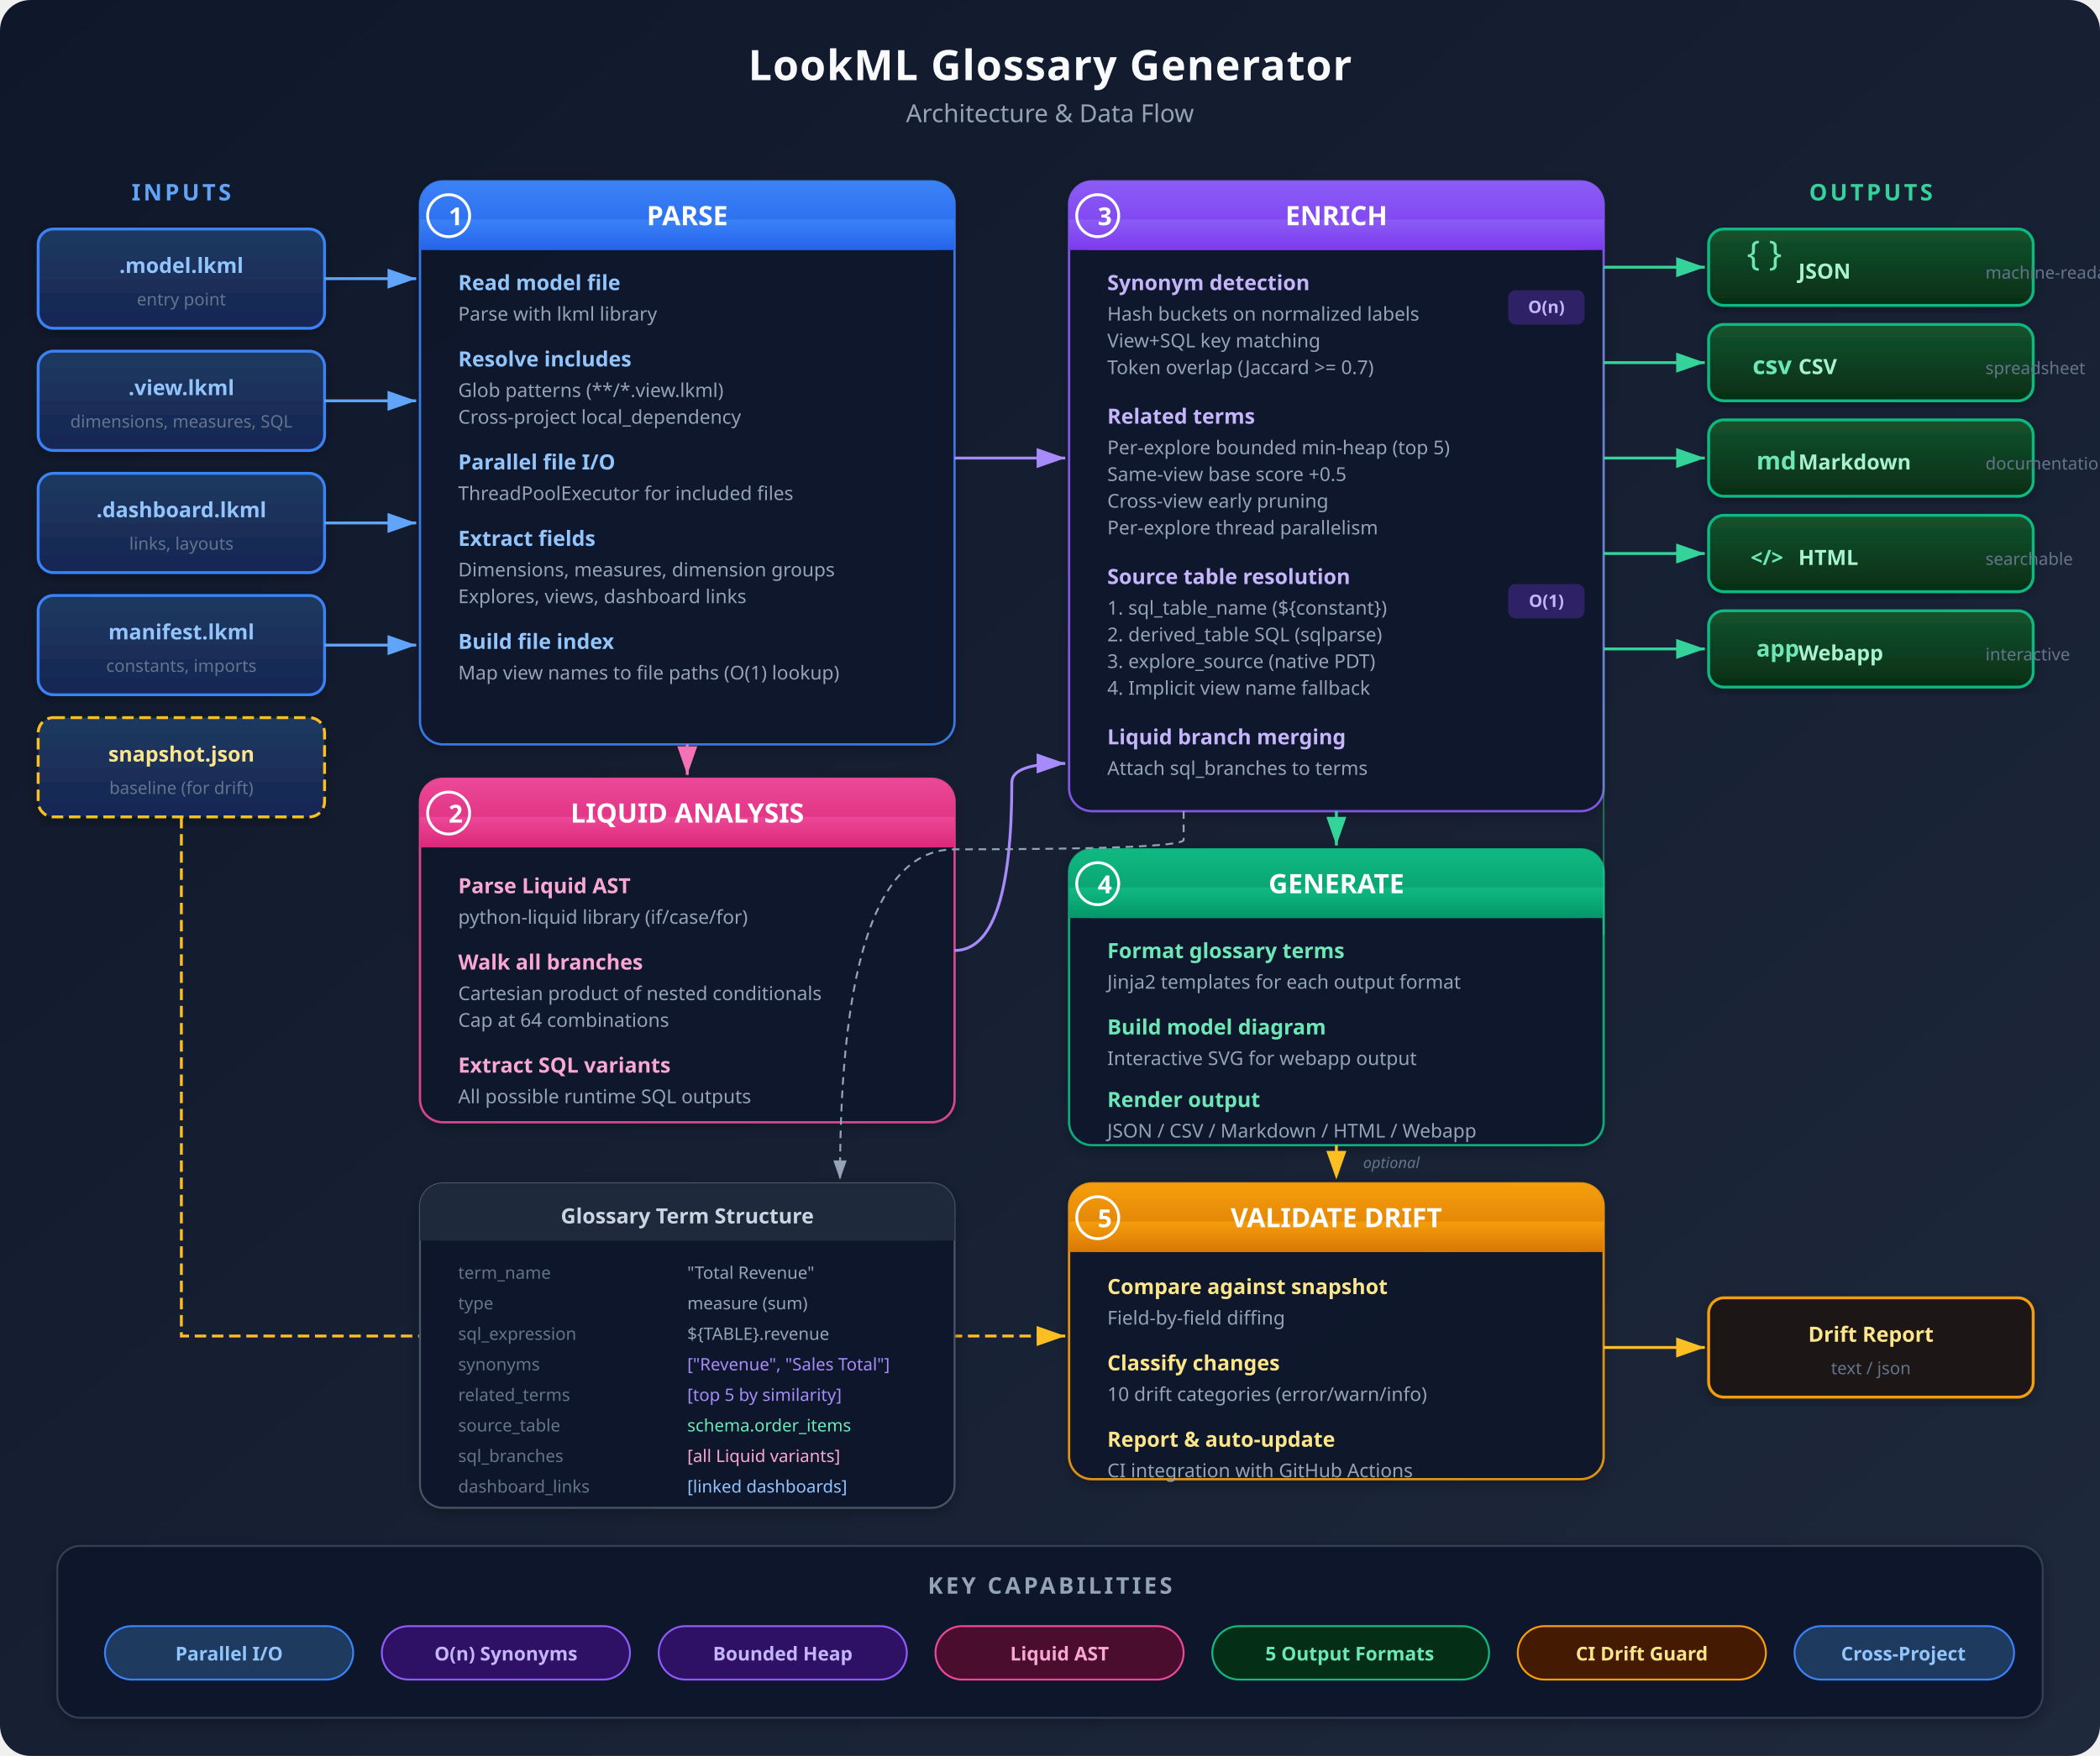
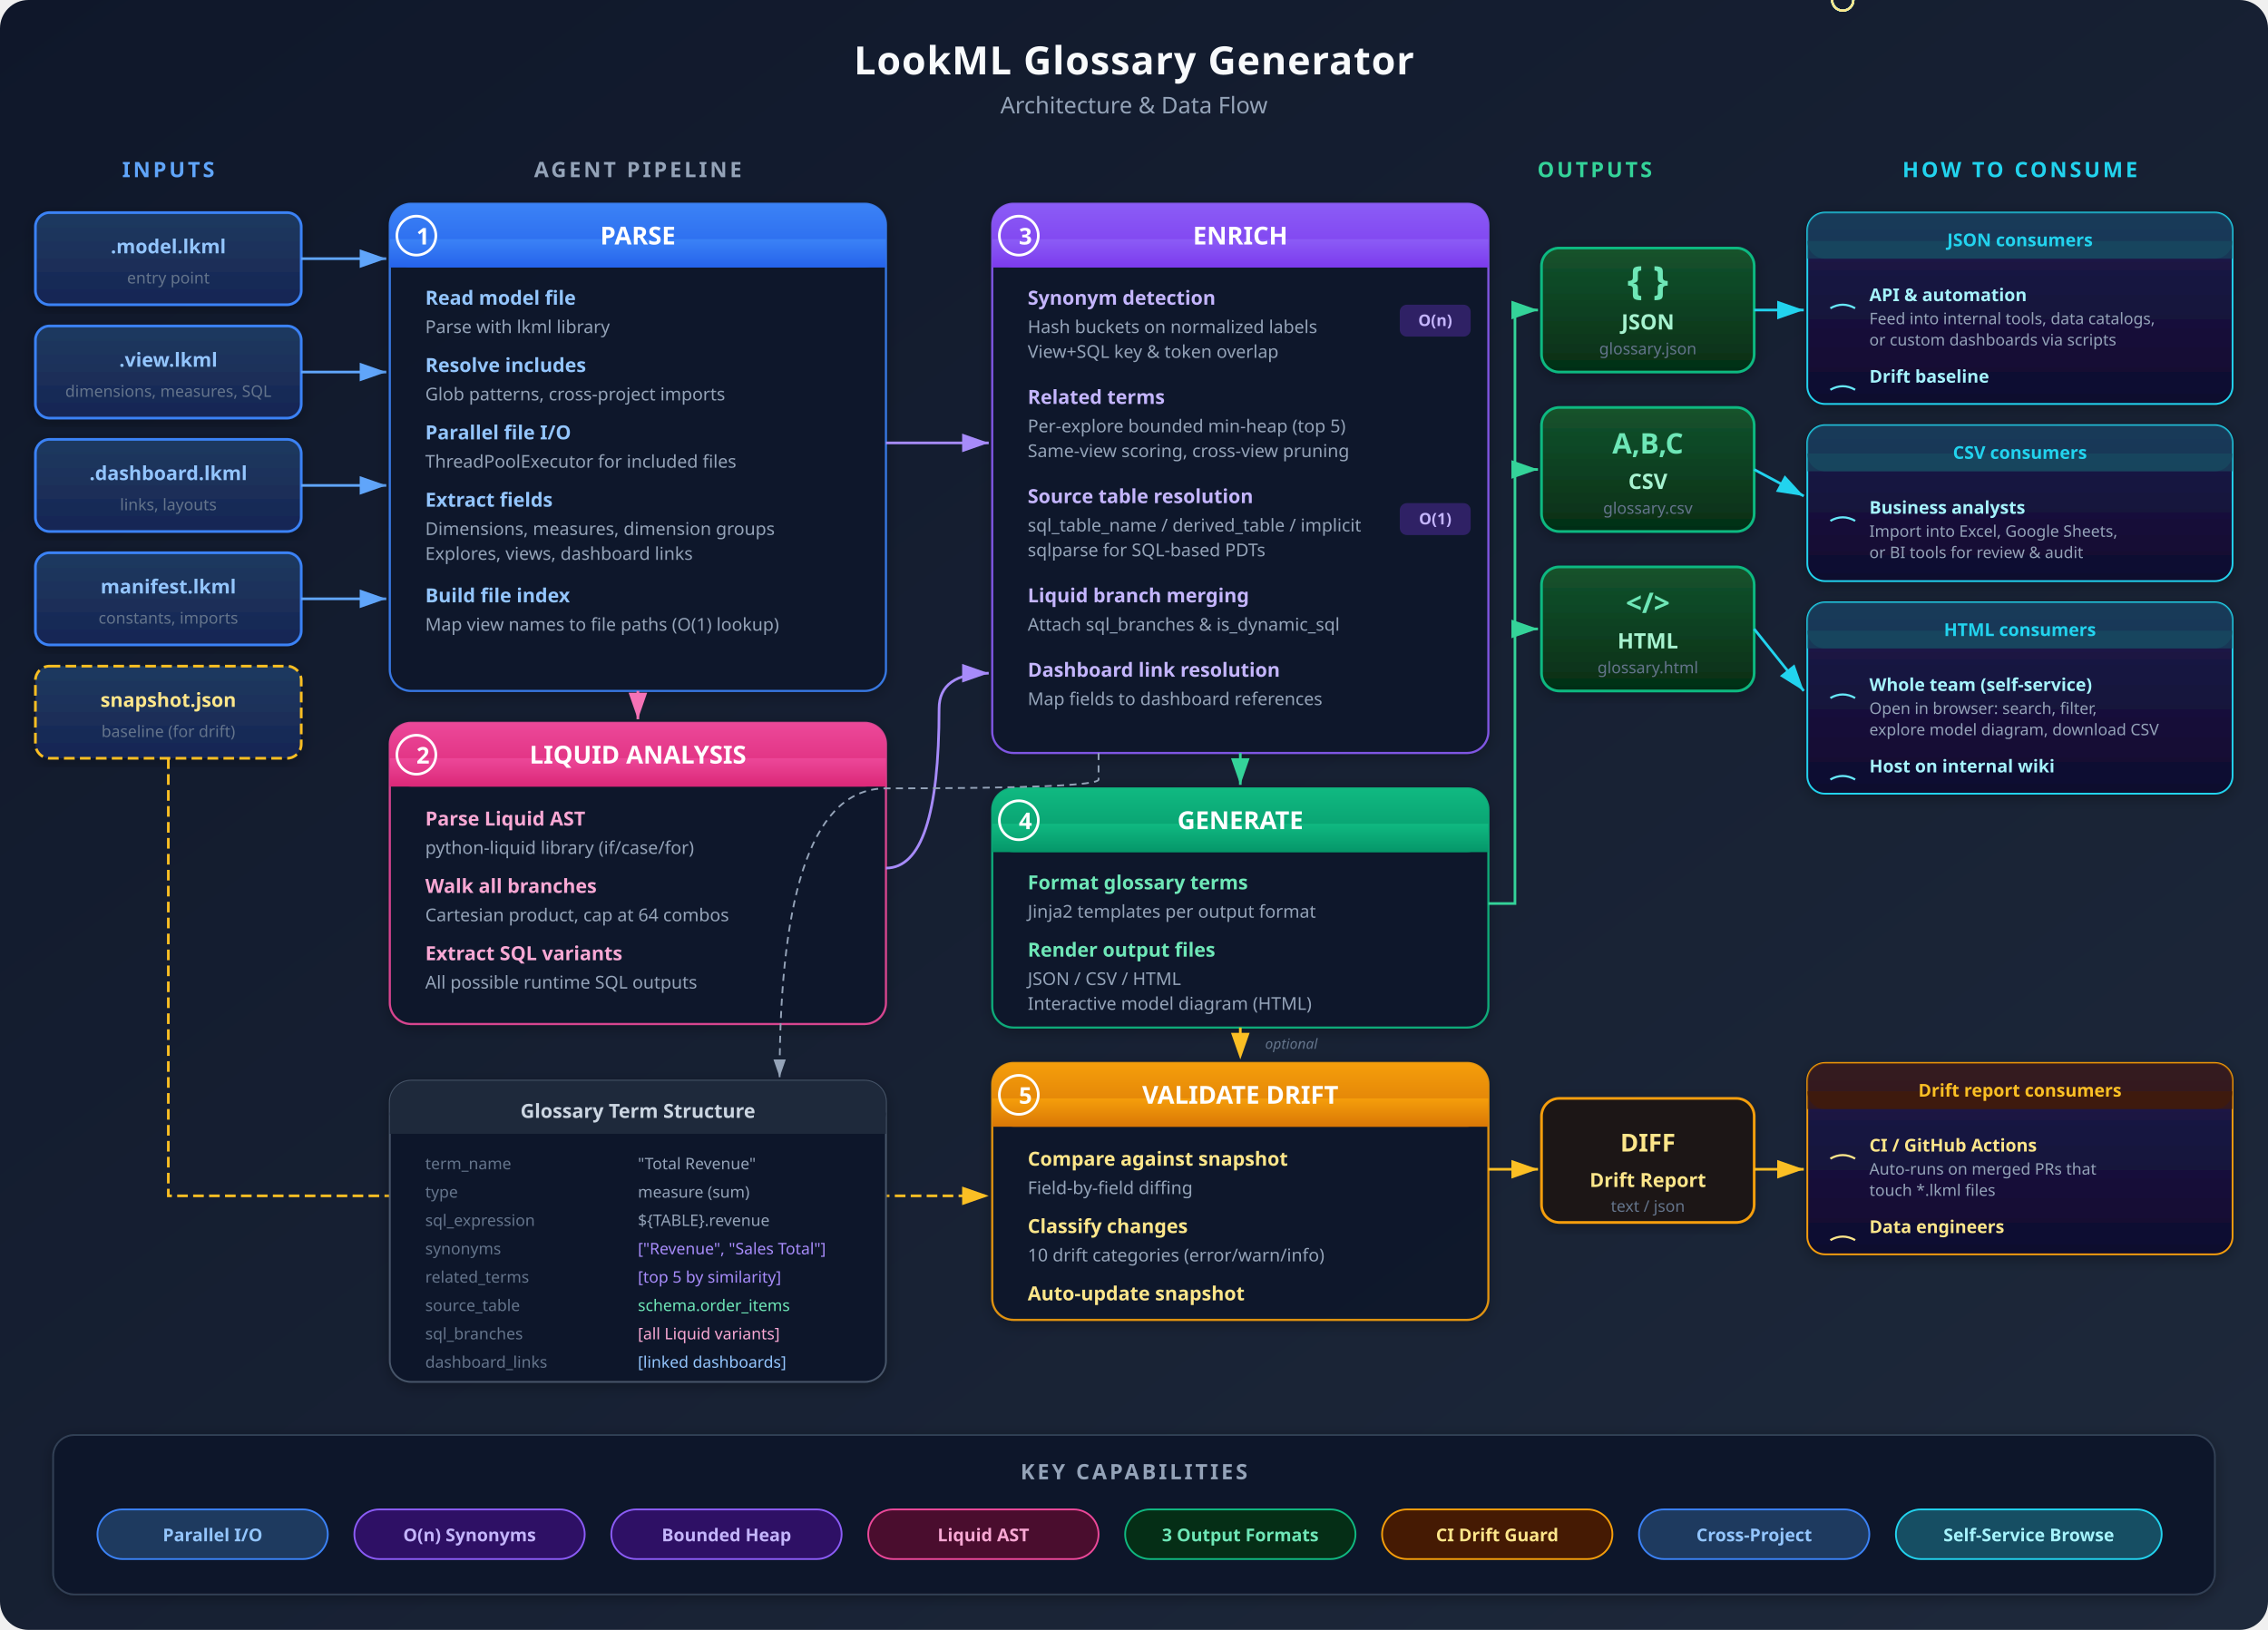
- <svg xmlns="http://www.w3.org/2000/svg" viewBox="0 0 1100 920" font-family="'Segoe UI', system-ui, -apple-system, sans-serif">
+ <svg xmlns="http://www.w3.org/2000/svg" viewBox="0 0 1280 920" font-family="'Segoe UI', system-ui, -apple-system, sans-serif">
  <defs>
    <linearGradient id="bgGrad" x1="0%" y1="0%" x2="100%" y2="100%">
      <stop offset="0%" style="stop-color:#0f172a" />
      <stop offset="100%" style="stop-color:#1e293b" />
    </linearGradient>
    <linearGradient id="parseGrad" x1="0%" y1="0%" x2="0%" y2="100%">
      <stop offset="0%" style="stop-color:#3b82f6" />
      <stop offset="100%" style="stop-color:#2563eb" />
    </linearGradient>
    <linearGradient id="enrichGrad" x1="0%" y1="0%" x2="0%" y2="100%">
      <stop offset="0%" style="stop-color:#8b5cf6" />
      <stop offset="100%" style="stop-color:#7c3aed" />
    </linearGradient>
    <linearGradient id="liquidGrad" x1="0%" y1="0%" x2="0%" y2="100%">
      <stop offset="0%" style="stop-color:#ec4899" />
      <stop offset="100%" style="stop-color:#db2777" />
    </linearGradient>
    <linearGradient id="genGrad" x1="0%" y1="0%" x2="0%" y2="100%">
      <stop offset="0%" style="stop-color:#10b981" />
      <stop offset="100%" style="stop-color:#059669" />
    </linearGradient>
    <linearGradient id="driftGrad" x1="0%" y1="0%" x2="0%" y2="100%">
      <stop offset="0%" style="stop-color:#f59e0b" />
      <stop offset="100%" style="stop-color:#d97706" />
    </linearGradient>
    <linearGradient id="inputGrad" x1="0%" y1="0%" x2="0%" y2="100%">
      <stop offset="0%" style="stop-color:#1e3a5f" />
      <stop offset="100%" style="stop-color:#172554" />
    </linearGradient>
    <linearGradient id="outputGrad" x1="0%" y1="0%" x2="0%" y2="100%">
      <stop offset="0%" style="stop-color:#14532d" />
      <stop offset="100%" style="stop-color:#052e16" />
    </linearGradient>
-     <filter id="glow">
-       <feGaussianBlur stdDeviation="3" result="blur" />
-       <feMerge>
-         <feMergeNode in="blur" />
-         <feMergeNode in="SourceGraphic" />
-       </feMerge>
-     </filter>
+     <linearGradient id="userGrad" x1="0%" y1="0%" x2="0%" y2="100%">
+       <stop offset="0%" style="stop-color:#1e1b4b" />
+       <stop offset="100%" style="stop-color:#0f0a2e" />
+     </linearGradient>
    <filter id="shadow">
      <feDropShadow dx="0" dy="2" stdDeviation="4" flood-color="#000" flood-opacity="0.3" />
    </filter>
    <marker id="arrowBlue" markerWidth="10" markerHeight="7" refX="10" refY="3.5" orient="auto">
      <polygon points="0 0, 10 3.5, 0 7" fill="#60a5fa" />
    </marker>
    <marker id="arrowPurple" markerWidth="10" markerHeight="7" refX="10" refY="3.5" orient="auto">
      <polygon points="0 0, 10 3.5, 0 7" fill="#a78bfa" />
    </marker>
    <marker id="arrowGreen" markerWidth="10" markerHeight="7" refX="10" refY="3.5" orient="auto">
      <polygon points="0 0, 10 3.5, 0 7" fill="#34d399" />
    </marker>
    <marker id="arrowAmber" markerWidth="10" markerHeight="7" refX="10" refY="3.5" orient="auto">
      <polygon points="0 0, 10 3.5, 0 7" fill="#fbbf24" />
    </marker>
    <marker id="arrowPink" markerWidth="10" markerHeight="7" refX="10" refY="3.5" orient="auto">
      <polygon points="0 0, 10 3.5, 0 7" fill="#f472b6" />
    </marker>
    <marker id="arrowWhite" markerWidth="10" markerHeight="7" refX="10" refY="3.5" orient="auto">
      <polygon points="0 0, 10 3.5, 0 7" fill="#94a3b8" />
    </marker>
+     <marker id="arrowCyan" markerWidth="10" markerHeight="7" refX="10" refY="3.5" orient="auto">
+       <polygon points="0 0, 10 3.5, 0 7" fill="#22d3ee" />
+     </marker>
  </defs>
-   <rect width="1100" height="920" rx="16" fill="url(#bgGrad)" />
-   <text x="550" y="42" text-anchor="middle" fill="#f8fafc" font-size="22" font-weight="700" letter-spacing="0.5">LookML Glossary Generator</text>
-   <text x="550" y="64" text-anchor="middle" fill="#94a3b8" font-size="13">Architecture &amp; Data Flow</text>
-   <text x="95" y="105" text-anchor="middle" fill="#60a5fa" font-size="12" font-weight="600" letter-spacing="1.5">INPUTS</text>
+   <rect width="1280" height="920" rx="16" fill="url(#bgGrad)" />
+   <text x="640" y="42" text-anchor="middle" fill="#f8fafc" font-size="22" font-weight="700" letter-spacing="0.5">LookML Glossary Generator</text>
+   <text x="640" y="64" text-anchor="middle" fill="#94a3b8" font-size="13">Architecture &amp; Data Flow</text>
+   <text x="95" y="100" text-anchor="middle" fill="#60a5fa" font-size="12" font-weight="600" letter-spacing="1.5">INPUTS</text>
+   <text x="360" y="100" text-anchor="middle" fill="#94a3b8" font-size="12" font-weight="600" letter-spacing="1.5">AGENT PIPELINE</text>
+   <text x="900" y="100" text-anchor="middle" fill="#34d399" font-size="12" font-weight="600" letter-spacing="1.5">OUTPUTS</text>
+   <text x="1140" y="100" text-anchor="middle" fill="#22d3ee" font-size="12" font-weight="600" letter-spacing="1.5">HOW TO CONSUME</text>
  <rect x="20" y="120" width="150" height="52" rx="8" fill="url(#inputGrad)" stroke="#3b82f6" stroke-width="1.5" filter="url(#shadow)" />
  <text x="95" y="143" text-anchor="middle" fill="#93c5fd" font-size="11" font-weight="600">.model.lkml</text>
  <text x="95" y="160" text-anchor="middle" fill="#64748b" font-size="9">entry point</text>
  <rect x="20" y="184" width="150" height="52" rx="8" fill="url(#inputGrad)" stroke="#3b82f6" stroke-width="1.5" filter="url(#shadow)" />
  <text x="95" y="207" text-anchor="middle" fill="#93c5fd" font-size="11" font-weight="600">.view.lkml</text>
  <text x="95" y="224" text-anchor="middle" fill="#64748b" font-size="9">dimensions, measures, SQL</text>
  <rect x="20" y="248" width="150" height="52" rx="8" fill="url(#inputGrad)" stroke="#3b82f6" stroke-width="1.5" filter="url(#shadow)" />
  <text x="95" y="271" text-anchor="middle" fill="#93c5fd" font-size="11" font-weight="600">.dashboard.lkml</text>
  <text x="95" y="288" text-anchor="middle" fill="#64748b" font-size="9">links, layouts</text>
  <rect x="20" y="312" width="150" height="52" rx="8" fill="url(#inputGrad)" stroke="#3b82f6" stroke-width="1.5" filter="url(#shadow)" />
  <text x="95" y="335" text-anchor="middle" fill="#93c5fd" font-size="11" font-weight="600">manifest.lkml</text>
  <text x="95" y="352" text-anchor="middle" fill="#64748b" font-size="9">constants, imports</text>
  <rect x="20" y="376" width="150" height="52" rx="8" fill="url(#inputGrad)" stroke="#fbbf24" stroke-width="1.5" stroke-dasharray="6,3" filter="url(#shadow)" />
  <text x="95" y="399" text-anchor="middle" fill="#fde68a" font-size="11" font-weight="600">snapshot.json</text>
  <text x="95" y="416" text-anchor="middle" fill="#64748b" font-size="9">baseline (for drift)</text>
-   <rect x="220" y="95" width="280" height="295" rx="12" fill="#0f172a" stroke="#3b82f6" stroke-width="1.2" opacity="0.9" filter="url(#shadow)" />
-   <rect x="220" y="95" width="280" height="36" rx="12" fill="url(#parseGrad)" />
-   <rect x="220" y="115" width="280" height="16" fill="url(#parseGrad)" />
-   <text x="235" y="118" fill="#fff" font-size="13" font-weight="700">1</text>
-   <circle cx="235" cy="113" r="11" fill="none" stroke="#fff" stroke-width="1.5" />
-   <text x="360" y="118" text-anchor="middle" fill="#fff" font-size="14" font-weight="600">PARSE</text>
-   <text x="240" y="152" fill="#93c5fd" font-size="11" font-weight="600">Read model file</text>
-   <text x="240" y="168" fill="#94a3b8" font-size="10">Parse with lkml library</text>
-   <text x="240" y="192" fill="#93c5fd" font-size="11" font-weight="600">Resolve includes</text>
-   <text x="240" y="208" fill="#94a3b8" font-size="10">Glob patterns (**/*.view.lkml)</text>
-   <text x="240" y="222" fill="#94a3b8" font-size="10">Cross-project local_dependency</text>
-   <text x="240" y="246" fill="#93c5fd" font-size="11" font-weight="600">Parallel file I/O</text>
-   <text x="240" y="262" fill="#94a3b8" font-size="10">ThreadPoolExecutor for included files</text>
+   <line x1="170" y1="146" x2="218" y2="146" stroke="#60a5fa" stroke-width="1.5" marker-end="url(#arrowBlue)" />
+   <line x1="170" y1="210" x2="218" y2="210" stroke="#60a5fa" stroke-width="1.5" marker-end="url(#arrowBlue)" />
+   <line x1="170" y1="274" x2="218" y2="274" stroke="#60a5fa" stroke-width="1.5" marker-end="url(#arrowBlue)" />
+   <line x1="170" y1="338" x2="218" y2="338" stroke="#60a5fa" stroke-width="1.5" marker-end="url(#arrowBlue)" />
+   <rect x="220" y="115" width="280" height="275" rx="12" fill="#0f172a" stroke="#3b82f6" stroke-width="1.2" opacity="0.9" filter="url(#shadow)" />
+   <rect x="220" y="115" width="280" height="36" rx="12" fill="url(#parseGrad)" />
+   <rect x="220" y="135" width="280" height="16" fill="url(#parseGrad)" />
+   <text x="235" y="138" fill="#fff" font-size="13" font-weight="700">1</text>
+   <circle cx="235" cy="133" r="11" fill="none" stroke="#fff" stroke-width="1.5" />
+   <text x="360" y="138" text-anchor="middle" fill="#fff" font-size="14" font-weight="600">PARSE</text>
+   <text x="240" y="172" fill="#93c5fd" font-size="11" font-weight="600">Read model file</text>
+   <text x="240" y="188" fill="#94a3b8" font-size="10">Parse with lkml library</text>
+   <text x="240" y="210" fill="#93c5fd" font-size="11" font-weight="600">Resolve includes</text>
+   <text x="240" y="226" fill="#94a3b8" font-size="10">Glob patterns, cross-project imports</text>
+   <text x="240" y="248" fill="#93c5fd" font-size="11" font-weight="600">Parallel file I/O</text>
+   <text x="240" y="264" fill="#94a3b8" font-size="10">ThreadPoolExecutor for included files</text>
  <text x="240" y="286" fill="#93c5fd" font-size="11" font-weight="600">Extract fields</text>
  <text x="240" y="302" fill="#94a3b8" font-size="10">Dimensions, measures, dimension groups</text>
  <text x="240" y="316" fill="#94a3b8" font-size="10">Explores, views, dashboard links</text>
  <text x="240" y="340" fill="#93c5fd" font-size="11" font-weight="600">Build file index</text>
  <text x="240" y="356" fill="#94a3b8" font-size="10">Map view names to file paths (O(1) lookup)</text>
-   <line x1="170" y1="146" x2="218" y2="146" stroke="#60a5fa" stroke-width="1.5" marker-end="url(#arrowBlue)" />
-   <line x1="170" y1="210" x2="218" y2="210" stroke="#60a5fa" stroke-width="1.5" marker-end="url(#arrowBlue)" />
-   <line x1="170" y1="274" x2="218" y2="274" stroke="#60a5fa" stroke-width="1.5" marker-end="url(#arrowBlue)" />
-   <line x1="170" y1="338" x2="218" y2="338" stroke="#60a5fa" stroke-width="1.5" marker-end="url(#arrowBlue)" />
-   <rect x="220" y="408" width="280" height="180" rx="12" fill="#0f172a" stroke="#ec4899" stroke-width="1.2" opacity="0.9" filter="url(#shadow)" />
+   <rect x="220" y="408" width="280" height="170" rx="12" fill="#0f172a" stroke="#ec4899" stroke-width="1.2" opacity="0.9" filter="url(#shadow)" />
  <rect x="220" y="408" width="280" height="36" rx="12" fill="url(#liquidGrad)" />
  <rect x="220" y="428" width="280" height="16" fill="url(#liquidGrad)" />
  <text x="235" y="431" fill="#fff" font-size="13" font-weight="700">2</text>
  <circle cx="235" cy="426" r="11" fill="none" stroke="#fff" stroke-width="1.5" />
  <text x="360" y="431" text-anchor="middle" fill="#fff" font-size="14" font-weight="600">LIQUID ANALYSIS</text>
-   <text x="240" y="468" fill="#f9a8d4" font-size="11" font-weight="600">Parse Liquid AST</text>
-   <text x="240" y="484" fill="#94a3b8" font-size="10">python-liquid library (if/case/for)</text>
-   <text x="240" y="508" fill="#f9a8d4" font-size="11" font-weight="600">Walk all branches</text>
-   <text x="240" y="524" fill="#94a3b8" font-size="10">Cartesian product of nested conditionals</text>
-   <text x="240" y="538" fill="#94a3b8" font-size="10">Cap at 64 combinations</text>
-   <text x="240" y="562" fill="#f9a8d4" font-size="11" font-weight="600">Extract SQL variants</text>
-   <text x="240" y="578" fill="#94a3b8" font-size="10">All possible runtime SQL outputs</text>
+   <text x="240" y="466" fill="#f9a8d4" font-size="11" font-weight="600">Parse Liquid AST</text>
+   <text x="240" y="482" fill="#94a3b8" font-size="10">python-liquid library (if/case/for)</text>
+   <text x="240" y="504" fill="#f9a8d4" font-size="11" font-weight="600">Walk all branches</text>
+   <text x="240" y="520" fill="#94a3b8" font-size="10">Cartesian product, cap at 64 combos</text>
+   <text x="240" y="542" fill="#f9a8d4" font-size="11" font-weight="600">Extract SQL variants</text>
+   <text x="240" y="558" fill="#94a3b8" font-size="10">All possible runtime SQL outputs</text>
  <line x1="360" y1="390" x2="360" y2="406" stroke="#f472b6" stroke-width="1.5" marker-end="url(#arrowPink)" />
-   <rect x="560" y="95" width="280" height="330" rx="12" fill="#0f172a" stroke="#8b5cf6" stroke-width="1.2" opacity="0.9" filter="url(#shadow)" />
-   <rect x="560" y="95" width="280" height="36" rx="12" fill="url(#enrichGrad)" />
-   <rect x="560" y="115" width="280" height="16" fill="url(#enrichGrad)" />
-   <text x="575" y="118" fill="#fff" font-size="13" font-weight="700">3</text>
-   <circle cx="575" cy="113" r="11" fill="none" stroke="#fff" stroke-width="1.5" />
-   <text x="700" y="118" text-anchor="middle" fill="#fff" font-size="14" font-weight="600">ENRICH</text>
-   <text x="580" y="152" fill="#c4b5fd" font-size="11" font-weight="600">Synonym detection</text>
-   <text x="580" y="168" fill="#94a3b8" font-size="10">Hash buckets on normalized labels</text>
-   <text x="580" y="182" fill="#94a3b8" font-size="10">View+SQL key matching</text>
-   <text x="580" y="196" fill="#94a3b8" font-size="10">Token overlap (Jaccard &gt;= 0.7)</text>
-   <rect x="790" y="152" width="40" height="18" rx="4" fill="#7c3aed" opacity="0.3" />
-   <text x="810" y="164" text-anchor="middle" fill="#c4b5fd" font-size="9" font-weight="600">O(n)</text>
-   <text x="580" y="222" fill="#c4b5fd" font-size="11" font-weight="600">Related terms</text>
-   <text x="580" y="238" fill="#94a3b8" font-size="10">Per-explore bounded min-heap (top 5)</text>
-   <text x="580" y="252" fill="#94a3b8" font-size="10">Same-view base score +0.5</text>
-   <text x="580" y="266" fill="#94a3b8" font-size="10">Cross-view early pruning</text>
-   <text x="580" y="280" fill="#94a3b8" font-size="10">Per-explore thread parallelism</text>
-   <text x="580" y="306" fill="#c4b5fd" font-size="11" font-weight="600">Source table resolution</text>
-   <text x="580" y="322" fill="#94a3b8" font-size="10">1. sql_table_name (${constant})</text>
-   <text x="580" y="336" fill="#94a3b8" font-size="10">2. derived_table SQL (sqlparse)</text>
-   <text x="580" y="350" fill="#94a3b8" font-size="10">3. explore_source (native PDT)</text>
-   <text x="580" y="364" fill="#94a3b8" font-size="10">4. Implicit view name fallback</text>
-   <rect x="790" y="306" width="40" height="18" rx="4" fill="#7c3aed" opacity="0.3" />
-   <text x="810" y="318" text-anchor="middle" fill="#c4b5fd" font-size="9" font-weight="600">O(1)</text>
-   <text x="580" y="390" fill="#c4b5fd" font-size="11" font-weight="600">Liquid branch merging</text>
-   <text x="580" y="406" fill="#94a3b8" font-size="10">Attach sql_branches to terms</text>
-   <line x1="500" y1="240" x2="558" y2="240" stroke="#a78bfa" stroke-width="1.5" marker-end="url(#arrowPurple)" />
-   <path d="M 500 498 Q 530 498 530 410 Q 530 400 558 400" fill="none" stroke="#a78bfa" stroke-width="1.5" marker-end="url(#arrowPurple)" />
-   <rect x="560" y="445" width="280" height="155" rx="12" fill="#0f172a" stroke="#10b981" stroke-width="1.2" opacity="0.9" filter="url(#shadow)" />
+   <rect x="560" y="115" width="280" height="310" rx="12" fill="#0f172a" stroke="#8b5cf6" stroke-width="1.2" opacity="0.9" filter="url(#shadow)" />
+   <rect x="560" y="115" width="280" height="36" rx="12" fill="url(#enrichGrad)" />
+   <rect x="560" y="135" width="280" height="16" fill="url(#enrichGrad)" />
+   <text x="575" y="138" fill="#fff" font-size="13" font-weight="700">3</text>
+   <circle cx="575" cy="133" r="11" fill="none" stroke="#fff" stroke-width="1.5" />
+   <text x="700" y="138" text-anchor="middle" fill="#fff" font-size="14" font-weight="600">ENRICH</text>
+   <text x="580" y="172" fill="#c4b5fd" font-size="11" font-weight="600">Synonym detection</text>
+   <text x="580" y="188" fill="#94a3b8" font-size="10">Hash buckets on normalized labels</text>
+   <text x="580" y="202" fill="#94a3b8" font-size="10">View+SQL key &amp; token overlap</text>
+   <rect x="790" y="172" width="40" height="18" rx="4" fill="#7c3aed" opacity="0.3" />
+   <text x="810" y="184" text-anchor="middle" fill="#c4b5fd" font-size="9" font-weight="600">O(n)</text>
+   <text x="580" y="228" fill="#c4b5fd" font-size="11" font-weight="600">Related terms</text>
+   <text x="580" y="244" fill="#94a3b8" font-size="10">Per-explore bounded min-heap (top 5)</text>
+   <text x="580" y="258" fill="#94a3b8" font-size="10">Same-view scoring, cross-view pruning</text>
+   <text x="580" y="284" fill="#c4b5fd" font-size="11" font-weight="600">Source table resolution</text>
+   <text x="580" y="300" fill="#94a3b8" font-size="10">sql_table_name / derived_table / implicit</text>
+   <text x="580" y="314" fill="#94a3b8" font-size="10">sqlparse for SQL-based PDTs</text>
+   <rect x="790" y="284" width="40" height="18" rx="4" fill="#7c3aed" opacity="0.3" />
+   <text x="810" y="296" text-anchor="middle" fill="#c4b5fd" font-size="9" font-weight="600">O(1)</text>
+   <text x="580" y="340" fill="#c4b5fd" font-size="11" font-weight="600">Liquid branch merging</text>
+   <text x="580" y="356" fill="#94a3b8" font-size="10">Attach sql_branches &amp; is_dynamic_sql</text>
+   <text x="580" y="382" fill="#c4b5fd" font-size="11" font-weight="600">Dashboard link resolution</text>
+   <text x="580" y="398" fill="#94a3b8" font-size="10">Map fields to dashboard references</text>
+   <line x1="500" y1="250" x2="558" y2="250" stroke="#a78bfa" stroke-width="1.5" marker-end="url(#arrowPurple)" />
+   <path d="M 500 490 Q 530 490 530 400 Q 530 380 558 380" fill="none" stroke="#a78bfa" stroke-width="1.5" marker-end="url(#arrowPurple)" />
+   <rect x="560" y="445" width="280" height="135" rx="12" fill="#0f172a" stroke="#10b981" stroke-width="1.2" opacity="0.9" filter="url(#shadow)" />
  <rect x="560" y="445" width="280" height="36" rx="12" fill="url(#genGrad)" />
  <rect x="560" y="465" width="280" height="16" fill="url(#genGrad)" />
  <text x="575" y="468" fill="#fff" font-size="13" font-weight="700">4</text>
  <circle cx="575" cy="463" r="11" fill="none" stroke="#fff" stroke-width="1.5" />
  <text x="700" y="468" text-anchor="middle" fill="#fff" font-size="14" font-weight="600">GENERATE</text>
  <text x="580" y="502" fill="#6ee7b7" font-size="11" font-weight="600">Format glossary terms</text>
-   <text x="580" y="518" fill="#94a3b8" font-size="10">Jinja2 templates for each output format</text>
-   <text x="580" y="542" fill="#6ee7b7" font-size="11" font-weight="600">Build model diagram</text>
-   <text x="580" y="558" fill="#94a3b8" font-size="10">Interactive SVG for webapp output</text>
-   <text x="580" y="580" fill="#6ee7b7" font-size="11" font-weight="600">Render output</text>
-   <text x="580" y="596" fill="#94a3b8" font-size="10">JSON / CSV / Markdown / HTML / Webapp</text>
+   <text x="580" y="518" fill="#94a3b8" font-size="10">Jinja2 templates per output format</text>
+   <text x="580" y="540" fill="#6ee7b7" font-size="11" font-weight="600">Render output files</text>
+   <text x="580" y="556" fill="#94a3b8" font-size="10">JSON / CSV / HTML</text>
+   <text x="580" y="570" fill="#94a3b8" font-size="10">Interactive model diagram (HTML)</text>
  <line x1="700" y1="425" x2="700" y2="443" stroke="#34d399" stroke-width="1.5" marker-end="url(#arrowGreen)" />
-   <rect x="560" y="620" width="280" height="155" rx="12" fill="#0f172a" stroke="#f59e0b" stroke-width="1.2" opacity="0.9" filter="url(#shadow)" />
-   <rect x="560" y="620" width="280" height="36" rx="12" fill="url(#driftGrad)" />
-   <rect x="560" y="640" width="280" height="16" fill="url(#driftGrad)" />
-   <text x="575" y="643" fill="#fff" font-size="13" font-weight="700">5</text>
-   <circle cx="575" cy="638" r="11" fill="none" stroke="#fff" stroke-width="1.5" />
-   <text x="700" y="643" text-anchor="middle" fill="#fff" font-size="14" font-weight="600">VALIDATE DRIFT</text>
-   <text x="580" y="678" fill="#fde68a" font-size="11" font-weight="600">Compare against snapshot</text>
-   <text x="580" y="694" fill="#94a3b8" font-size="10">Field-by-field diffing</text>
-   <text x="580" y="718" fill="#fde68a" font-size="11" font-weight="600">Classify changes</text>
-   <text x="580" y="734" fill="#94a3b8" font-size="10">10 drift categories (error/warn/info)</text>
-   <text x="580" y="758" fill="#fde68a" font-size="11" font-weight="600">Report &amp; auto-update</text>
-   <text x="580" y="774" fill="#94a3b8" font-size="10">CI integration with GitHub Actions</text>
-   <line x1="700" y1="600" x2="700" y2="618" stroke="#fbbf24" stroke-width="1.5" stroke-dasharray="6,3" marker-end="url(#arrowAmber)" />
-   <text x="714" y="612" fill="#64748b" font-size="8" font-style="italic">optional</text>
-   <path d="M 95 428 L 95 700 L 558 700" fill="none" stroke="#fbbf24" stroke-width="1.5" stroke-dasharray="6,3" marker-end="url(#arrowAmber)" />
-   <text x="980" y="105" text-anchor="middle" fill="#34d399" font-size="12" font-weight="600" letter-spacing="1.5">OUTPUTS</text>
-   <rect x="895" y="120" width="170" height="40" rx="8" fill="url(#outputGrad)" stroke="#10b981" stroke-width="1.5" filter="url(#shadow)" />
-   <text x="915" y="139" fill="#6ee7b7" font-size="18">{ }</text>
-   <text x="942" y="146" fill="#a7f3d0" font-size="11" font-weight="600">JSON</text>
-   <text x="1040" y="146" fill="#64748b" font-size="9">machine-readable</text>
-   <rect x="895" y="170" width="170" height="40" rx="8" fill="url(#outputGrad)" stroke="#10b981" stroke-width="1.5" filter="url(#shadow)" />
-   <text x="918" y="196" fill="#6ee7b7" font-size="13" font-weight="700">csv</text>
-   <text x="942" y="196" fill="#a7f3d0" font-size="11" font-weight="600">CSV</text>
-   <text x="1040" y="196" fill="#64748b" font-size="9">spreadsheet</text>
-   <rect x="895" y="220" width="170" height="40" rx="8" fill="url(#outputGrad)" stroke="#10b981" stroke-width="1.5" filter="url(#shadow)" />
-   <text x="920" y="246" fill="#6ee7b7" font-size="13" font-weight="700">md</text>
-   <text x="942" y="246" fill="#a7f3d0" font-size="11" font-weight="600">Markdown</text>
-   <text x="1040" y="246" fill="#64748b" font-size="9">documentation</text>
-   <rect x="895" y="270" width="170" height="40" rx="8" fill="url(#outputGrad)" stroke="#10b981" stroke-width="1.5" filter="url(#shadow)" />
-   <text x="917" y="296" fill="#6ee7b7" font-size="11" font-weight="700">&lt;/&gt;</text>
-   <text x="942" y="296" fill="#a7f3d0" font-size="11" font-weight="600">HTML</text>
-   <text x="1040" y="296" fill="#64748b" font-size="9">searchable</text>
-   <rect x="895" y="320" width="170" height="40" rx="8" fill="url(#outputGrad)" stroke="#10b981" stroke-width="1.5" filter="url(#shadow)" />
-   <text x="920" y="344" fill="#6ee7b7" font-size="12" font-weight="700">app</text>
-   <text x="942" y="346" fill="#a7f3d0" font-size="11" font-weight="600">Webapp</text>
-   <text x="1040" y="346" fill="#64748b" font-size="9">interactive</text>
-   <rect x="895" y="680" width="170" height="52" rx="8" fill="#1c1917" stroke="#f59e0b" stroke-width="1.5" filter="url(#shadow)" />
-   <text x="980" y="703" text-anchor="middle" fill="#fde68a" font-size="11" font-weight="600">Drift Report</text>
-   <text x="980" y="720" text-anchor="middle" fill="#64748b" font-size="9">text / json</text>
-   <line x1="840" y1="490" x2="840" y2="140" stroke="#34d399" stroke-width="1" opacity="0.4" />
-   <line x1="840" y1="140" x2="893" y2="140" stroke="#34d399" stroke-width="1.5" marker-end="url(#arrowGreen)" />
-   <line x1="840" y1="190" x2="893" y2="190" stroke="#34d399" stroke-width="1.5" marker-end="url(#arrowGreen)" />
-   <line x1="840" y1="240" x2="893" y2="240" stroke="#34d399" stroke-width="1.5" marker-end="url(#arrowGreen)" />
-   <line x1="840" y1="290" x2="893" y2="290" stroke="#34d399" stroke-width="1.5" marker-end="url(#arrowGreen)" />
-   <line x1="840" y1="340" x2="893" y2="340" stroke="#34d399" stroke-width="1.5" marker-end="url(#arrowGreen)" />
-   <line x1="840" y1="490" x2="893" y2="490" stroke="#34d399" stroke-width="0" opacity="0" />
-   <line x1="840" y1="706" x2="893" y2="706" stroke="#fbbf24" stroke-width="1.5" marker-end="url(#arrowAmber)" />
-   <rect x="30" y="810" width="1040" height="90" rx="12" fill="#0f172a" stroke="#334155" stroke-width="1" filter="url(#shadow)" />
-   <text x="550" y="835" text-anchor="middle" fill="#94a3b8" font-size="12" font-weight="600" letter-spacing="1.5">KEY CAPABILITIES</text>
+   <rect x="560" y="600" width="280" height="145" rx="12" fill="#0f172a" stroke="#f59e0b" stroke-width="1.2" opacity="0.9" filter="url(#shadow)" />
+   <rect x="560" y="600" width="280" height="36" rx="12" fill="url(#driftGrad)" />
+   <rect x="560" y="620" width="280" height="16" fill="url(#driftGrad)" />
+   <text x="575" y="623" fill="#fff" font-size="13" font-weight="700">5</text>
+   <circle cx="575" cy="618" r="11" fill="none" stroke="#fff" stroke-width="1.5" />
+   <text x="700" y="623" text-anchor="middle" fill="#fff" font-size="14" font-weight="600">VALIDATE DRIFT</text>
+   <text x="580" y="658" fill="#fde68a" font-size="11" font-weight="600">Compare against snapshot</text>
+   <text x="580" y="674" fill="#94a3b8" font-size="10">Field-by-field diffing</text>
+   <text x="580" y="696" fill="#fde68a" font-size="11" font-weight="600">Classify changes</text>
+   <text x="580" y="712" fill="#94a3b8" font-size="10">10 drift categories (error/warn/info)</text>
+   <text x="580" y="734" fill="#fde68a" font-size="11" font-weight="600">Auto-update snapshot</text>
+   <line x1="700" y1="580" x2="700" y2="598" stroke="#fbbf24" stroke-width="1.5" stroke-dasharray="6,3" marker-end="url(#arrowAmber)" />
+   <text x="714" y="592" fill="#64748b" font-size="8" font-style="italic">optional</text>
+   <path d="M 95 428 L 95 675 L 558 675" fill="none" stroke="#fbbf24" stroke-width="1.5" stroke-dasharray="6,3" marker-end="url(#arrowAmber)" />
+   <rect x="870" y="140" width="120" height="70" rx="10" fill="url(#outputGrad)" stroke="#10b981" stroke-width="1.5" filter="url(#shadow)" />
+   <text x="930" y="166" text-anchor="middle" fill="#6ee7b7" font-size="22" font-weight="700">{ }</text>
+   <text x="930" y="186" text-anchor="middle" fill="#a7f3d0" font-size="12" font-weight="600">JSON</text>
+   <text x="930" y="200" text-anchor="middle" fill="#64748b" font-size="9">glossary.json</text>
+   <rect x="870" y="230" width="120" height="70" rx="10" fill="url(#outputGrad)" stroke="#10b981" stroke-width="1.5" filter="url(#shadow)" />
+   <text x="930" y="256" text-anchor="middle" fill="#6ee7b7" font-size="16" font-weight="700">A,B,C</text>
+   <text x="930" y="276" text-anchor="middle" fill="#a7f3d0" font-size="12" font-weight="600">CSV</text>
+   <text x="930" y="290" text-anchor="middle" fill="#64748b" font-size="9">glossary.csv</text>
+   <rect x="870" y="320" width="120" height="70" rx="10" fill="url(#outputGrad)" stroke="#10b981" stroke-width="1.5" filter="url(#shadow)" />
+   <text x="930" y="346" text-anchor="middle" fill="#6ee7b7" font-size="16" font-weight="700">&lt;/&gt;</text>
+   <text x="930" y="366" text-anchor="middle" fill="#a7f3d0" font-size="12" font-weight="600">HTML</text>
+   <text x="930" y="380" text-anchor="middle" fill="#64748b" font-size="9">glossary.html</text>
+   <rect x="870" y="620" width="120" height="70" rx="10" fill="#1c1917" stroke="#f59e0b" stroke-width="1.5" filter="url(#shadow)" />
+   <text x="930" y="650" text-anchor="middle" fill="#fde68a" font-size="14" font-weight="700">DIFF</text>
+   <text x="930" y="670" text-anchor="middle" fill="#fde68a" font-size="11" font-weight="600">Drift Report</text>
+   <text x="930" y="684" text-anchor="middle" fill="#64748b" font-size="9">text / json</text>
+   <line x1="840" y1="510" x2="855" y2="510" stroke="#34d399" stroke-width="1" opacity="0" />
+   <path d="M 840 510 L 855 510 L 855 175 L 868 175" fill="none" stroke="#34d399" stroke-width="1.5" marker-end="url(#arrowGreen)" />
+   <path d="M 855 265 L 868 265" fill="none" stroke="#34d399" stroke-width="1.5" marker-end="url(#arrowGreen)" />
+   <path d="M 855 355 L 868 355" fill="none" stroke="#34d399" stroke-width="1.5" marker-end="url(#arrowGreen)" />
+   <line x1="840" y1="660" x2="868" y2="660" stroke="#fbbf24" stroke-width="1.5" marker-end="url(#arrowAmber)" />
+   <rect x="1020" y="120" width="240" height="108" rx="10" fill="url(#userGrad)" stroke="#22d3ee" stroke-width="1" filter="url(#shadow)" />
+   <rect x="1020" y="120" width="240" height="26" rx="10" fill="#164e63" opacity="0.6" />
+   <rect x="1020" y="136" width="240" height="10" fill="#164e63" opacity="0.6" />
+   <text x="1140" y="139" text-anchor="middle" fill="#22d3ee" font-size="10" font-weight="600">JSON consumers</text>
+   <circle cx="1040" y="162" r="6" fill="none" stroke="#67e8f9" stroke-width="1.2" />
+   <path d="M 1033 174 Q 1040 170 1047 174" fill="none" stroke="#67e8f9" stroke-width="1.2" />
+   <text x="1055" y="170" fill="#a5f3fc" font-size="10" font-weight="600">API &amp; automation</text>
+   <text x="1055" y="183" fill="#94a3b8" font-size="9">Feed into internal tools, data catalogs,</text>
+   <text x="1055" y="195" fill="#94a3b8" font-size="9">or custom dashboards via scripts</text>
+   <circle cx="1040" y="208" r="6" fill="none" stroke="#67e8f9" stroke-width="1.2" />
+   <path d="M 1033 220 Q 1040 216 1047 220" fill="none" stroke="#67e8f9" stroke-width="1.2" />
+   <text x="1055" y="216" fill="#a5f3fc" font-size="10" font-weight="600">Drift baseline</text>
+   <rect x="1020" y="240" width="240" height="88" rx="10" fill="url(#userGrad)" stroke="#22d3ee" stroke-width="1" filter="url(#shadow)" />
+   <rect x="1020" y="240" width="240" height="26" rx="10" fill="#164e63" opacity="0.6" />
+   <rect x="1020" y="256" width="240" height="10" fill="#164e63" opacity="0.6" />
+   <text x="1140" y="259" text-anchor="middle" fill="#22d3ee" font-size="10" font-weight="600">CSV consumers</text>
+   <circle cx="1040" y="282" r="6" fill="none" stroke="#67e8f9" stroke-width="1.2" />
+   <path d="M 1033 294 Q 1040 290 1047 294" fill="none" stroke="#67e8f9" stroke-width="1.2" />
+   <text x="1055" y="290" fill="#a5f3fc" font-size="10" font-weight="600">Business analysts</text>
+   <text x="1055" y="303" fill="#94a3b8" font-size="9">Import into Excel, Google Sheets,</text>
+   <text x="1055" y="315" fill="#94a3b8" font-size="9">or BI tools for review &amp; audit</text>
+   <rect x="1020" y="340" width="240" height="108" rx="10" fill="url(#userGrad)" stroke="#22d3ee" stroke-width="1" filter="url(#shadow)" />
+   <rect x="1020" y="340" width="240" height="26" rx="10" fill="#164e63" opacity="0.6" />
+   <rect x="1020" y="356" width="240" height="10" fill="#164e63" opacity="0.6" />
+   <text x="1140" y="359" text-anchor="middle" fill="#22d3ee" font-size="10" font-weight="600">HTML consumers</text>
+   <circle cx="1040" y="382" r="6" fill="none" stroke="#67e8f9" stroke-width="1.2" />
+   <path d="M 1033 394 Q 1040 390 1047 394" fill="none" stroke="#67e8f9" stroke-width="1.2" />
+   <text x="1055" y="390" fill="#a5f3fc" font-size="10" font-weight="600">Whole team (self-service)</text>
+   <text x="1055" y="403" fill="#94a3b8" font-size="9">Open in browser: search, filter,</text>
+   <text x="1055" y="415" fill="#94a3b8" font-size="9">explore model diagram, download CSV</text>
+   <circle cx="1040" y="428" r="6" fill="none" stroke="#67e8f9" stroke-width="1.2" />
+   <path d="M 1033 440 Q 1040 436 1047 440" fill="none" stroke="#67e8f9" stroke-width="1.2" />
+   <text x="1055" y="436" fill="#a5f3fc" font-size="10" font-weight="600">Host on internal wiki</text>
+   <rect x="1020" y="600" width="240" height="108" rx="10" fill="url(#userGrad)" stroke="#f59e0b" stroke-width="1" filter="url(#shadow)" />
+   <rect x="1020" y="600" width="240" height="26" rx="10" fill="#451a03" opacity="0.6" />
+   <rect x="1020" y="616" width="240" height="10" fill="#451a03" opacity="0.6" />
+   <text x="1140" y="619" text-anchor="middle" fill="#fbbf24" font-size="10" font-weight="600">Drift report consumers</text>
+   <circle cx="1040" y="642" r="6" fill="none" stroke="#fde68a" stroke-width="1.2" />
+   <path d="M 1033 654 Q 1040 650 1047 654" fill="none" stroke="#fde68a" stroke-width="1.2" />
+   <text x="1055" y="650" fill="#fde68a" font-size="10" font-weight="600">CI / GitHub Actions</text>
+   <text x="1055" y="663" fill="#94a3b8" font-size="9">Auto-runs on merged PRs that</text>
+   <text x="1055" y="675" fill="#94a3b8" font-size="9">touch *.lkml files</text>
+   <circle cx="1040" y="688" r="6" fill="none" stroke="#fde68a" stroke-width="1.2" />
+   <path d="M 1033 700 Q 1040 696 1047 700" fill="none" stroke="#fde68a" stroke-width="1.2" />
+   <text x="1055" y="696" fill="#fde68a" font-size="10" font-weight="600">Data engineers</text>
+   <line x1="990" y1="175" x2="1018" y2="175" stroke="#22d3ee" stroke-width="1.5" marker-end="url(#arrowCyan)" />
+   <line x1="990" y1="265" x2="1018" y2="280" stroke="#22d3ee" stroke-width="1.5" marker-end="url(#arrowCyan)" />
+   <line x1="990" y1="355" x2="1018" y2="390" stroke="#22d3ee" stroke-width="1.5" marker-end="url(#arrowCyan)" />
+   <line x1="990" y1="660" x2="1018" y2="660" stroke="#fbbf24" stroke-width="1.5" marker-end="url(#arrowAmber)" />
+   <rect x="220" y="610" width="280" height="170" rx="12" fill="#0f172a" stroke="#475569" stroke-width="1" filter="url(#shadow)" />
+   <rect x="220" y="610" width="280" height="30" rx="12" fill="#1e293b" />
+   <rect x="220" y="628" width="280" height="12" fill="#1e293b" />
+   <text x="360" y="631" text-anchor="middle" fill="#cbd5e1" font-size="11" font-weight="600">Glossary Term Structure</text>
+   <text x="240" y="660" fill="#64748b" font-size="9">term_name</text>
+   <text x="360" y="660" fill="#94a3b8" font-size="9">"Total Revenue"</text>
+   <text x="240" y="676" fill="#64748b" font-size="9">type</text>
+   <text x="360" y="676" fill="#94a3b8" font-size="9">measure (sum)</text>
+   <text x="240" y="692" fill="#64748b" font-size="9">sql_expression</text>
+   <text x="360" y="692" fill="#94a3b8" font-size="9">${TABLE}.revenue</text>
+   <text x="240" y="708" fill="#64748b" font-size="9">synonyms</text>
+   <text x="360" y="708" fill="#a78bfa" font-size="9">["Revenue", "Sales Total"]</text>
+   <text x="240" y="724" fill="#64748b" font-size="9">related_terms</text>
+   <text x="360" y="724" fill="#a78bfa" font-size="9">[top 5 by similarity]</text>
+   <text x="240" y="740" fill="#64748b" font-size="9">source_table</text>
+   <text x="360" y="740" fill="#6ee7b7" font-size="9">schema.order_items</text>
+   <text x="240" y="756" fill="#64748b" font-size="9">sql_branches</text>
+   <text x="360" y="756" fill="#f9a8d4" font-size="9">[all Liquid variants]</text>
+   <text x="240" y="772" fill="#64748b" font-size="9">dashboard_links</text>
+   <text x="360" y="772" fill="#93c5fd" font-size="9">[linked dashboards]</text>
+   <path d="M 620 425 L 620 440 Q 620 445 500 445 Q 440 445 440 608" fill="none" stroke="#94a3b8" stroke-width="1" stroke-dasharray="4,3" marker-end="url(#arrowWhite)" />
+   <rect x="30" y="810" width="1220" height="90" rx="12" fill="#0f172a" stroke="#334155" stroke-width="1" filter="url(#shadow)" />
+   <text x="640" y="835" text-anchor="middle" fill="#94a3b8" font-size="12" font-weight="600" letter-spacing="1.5">KEY CAPABILITIES</text>
  <rect x="55" y="852" width="130" height="28" rx="14" fill="#1e3a5f" stroke="#3b82f6" stroke-width="1" />
  <text x="120" y="870" text-anchor="middle" fill="#93c5fd" font-size="10" font-weight="600">Parallel I/O</text>
  <rect x="200" y="852" width="130" height="28" rx="14" fill="#2e1065" stroke="#8b5cf6" stroke-width="1" />
  <text x="265" y="870" text-anchor="middle" fill="#c4b5fd" font-size="10" font-weight="600">O(n) Synonyms</text>
  <rect x="345" y="852" width="130" height="28" rx="14" fill="#2e1065" stroke="#8b5cf6" stroke-width="1" />
  <text x="410" y="870" text-anchor="middle" fill="#c4b5fd" font-size="10" font-weight="600">Bounded Heap</text>
  <rect x="490" y="852" width="130" height="28" rx="14" fill="#4a0d2e" stroke="#ec4899" stroke-width="1" />
  <text x="555" y="870" text-anchor="middle" fill="#f9a8d4" font-size="10" font-weight="600">Liquid AST</text>
-   <rect x="635" y="852" width="145" height="28" rx="14" fill="#052e16" stroke="#10b981" stroke-width="1" />
-   <text x="707" y="870" text-anchor="middle" fill="#6ee7b7" font-size="10" font-weight="600">5 Output Formats</text>
-   <rect x="795" y="852" width="130" height="28" rx="14" fill="#451a03" stroke="#f59e0b" stroke-width="1" />
-   <text x="860" y="870" text-anchor="middle" fill="#fde68a" font-size="10" font-weight="600">CI Drift Guard</text>
-   <rect x="940" y="852" width="115" height="28" rx="14" fill="#1e3a5f" stroke="#3b82f6" stroke-width="1" />
-   <text x="997" y="870" text-anchor="middle" fill="#93c5fd" font-size="10" font-weight="600">Cross-Project</text>
-   <rect x="220" y="620" width="280" height="170" rx="12" fill="#0f172a" stroke="#475569" stroke-width="1" filter="url(#shadow)" />
-   <rect x="220" y="620" width="280" height="30" rx="12" fill="#1e293b" />
-   <rect x="220" y="638" width="280" height="12" fill="#1e293b" />
-   <text x="360" y="641" text-anchor="middle" fill="#cbd5e1" font-size="11" font-weight="600">Glossary Term Structure</text>
-   <text x="240" y="670" fill="#64748b" font-size="9">term_name</text>
-   <text x="360" y="670" fill="#94a3b8" font-size="9">"Total Revenue"</text>
-   <text x="240" y="686" fill="#64748b" font-size="9">type</text>
-   <text x="360" y="686" fill="#94a3b8" font-size="9">measure (sum)</text>
-   <text x="240" y="702" fill="#64748b" font-size="9">sql_expression</text>
-   <text x="360" y="702" fill="#94a3b8" font-size="9">${TABLE}.revenue</text>
-   <text x="240" y="718" fill="#64748b" font-size="9">synonyms</text>
-   <text x="360" y="718" fill="#a78bfa" font-size="9">["Revenue", "Sales Total"]</text>
-   <text x="240" y="734" fill="#64748b" font-size="9">related_terms</text>
-   <text x="360" y="734" fill="#a78bfa" font-size="9">[top 5 by similarity]</text>
-   <text x="240" y="750" fill="#64748b" font-size="9">source_table</text>
-   <text x="360" y="750" fill="#6ee7b7" font-size="9">schema.order_items</text>
-   <text x="240" y="766" fill="#64748b" font-size="9">sql_branches</text>
-   <text x="360" y="766" fill="#f9a8d4" font-size="9">[all Liquid variants]</text>
-   <text x="240" y="782" fill="#64748b" font-size="9">dashboard_links</text>
-   <text x="360" y="782" fill="#93c5fd" font-size="9">[linked dashboards]</text>
-   <path d="M 620 425 L 620 440 Q 620 445 500 445 Q 440 445 440 618" fill="none" stroke="#94a3b8" stroke-width="1" stroke-dasharray="4,3" marker-end="url(#arrowWhite)" />
+   <rect x="635" y="852" width="130" height="28" rx="14" fill="#052e16" stroke="#10b981" stroke-width="1" />
+   <text x="700" y="870" text-anchor="middle" fill="#6ee7b7" font-size="10" font-weight="600">3 Output Formats</text>
+   <rect x="780" y="852" width="130" height="28" rx="14" fill="#451a03" stroke="#f59e0b" stroke-width="1" />
+   <text x="845" y="870" text-anchor="middle" fill="#fde68a" font-size="10" font-weight="600">CI Drift Guard</text>
+   <rect x="925" y="852" width="130" height="28" rx="14" fill="#1e3a5f" stroke="#3b82f6" stroke-width="1" />
+   <text x="990" y="870" text-anchor="middle" fill="#93c5fd" font-size="10" font-weight="600">Cross-Project</text>
+   <rect x="1070" y="852" width="150" height="28" rx="14" fill="#164e63" stroke="#22d3ee" stroke-width="1" />
+   <text x="1145" y="870" text-anchor="middle" fill="#a5f3fc" font-size="10" font-weight="600">Self-Service Browse</text>
</svg>
